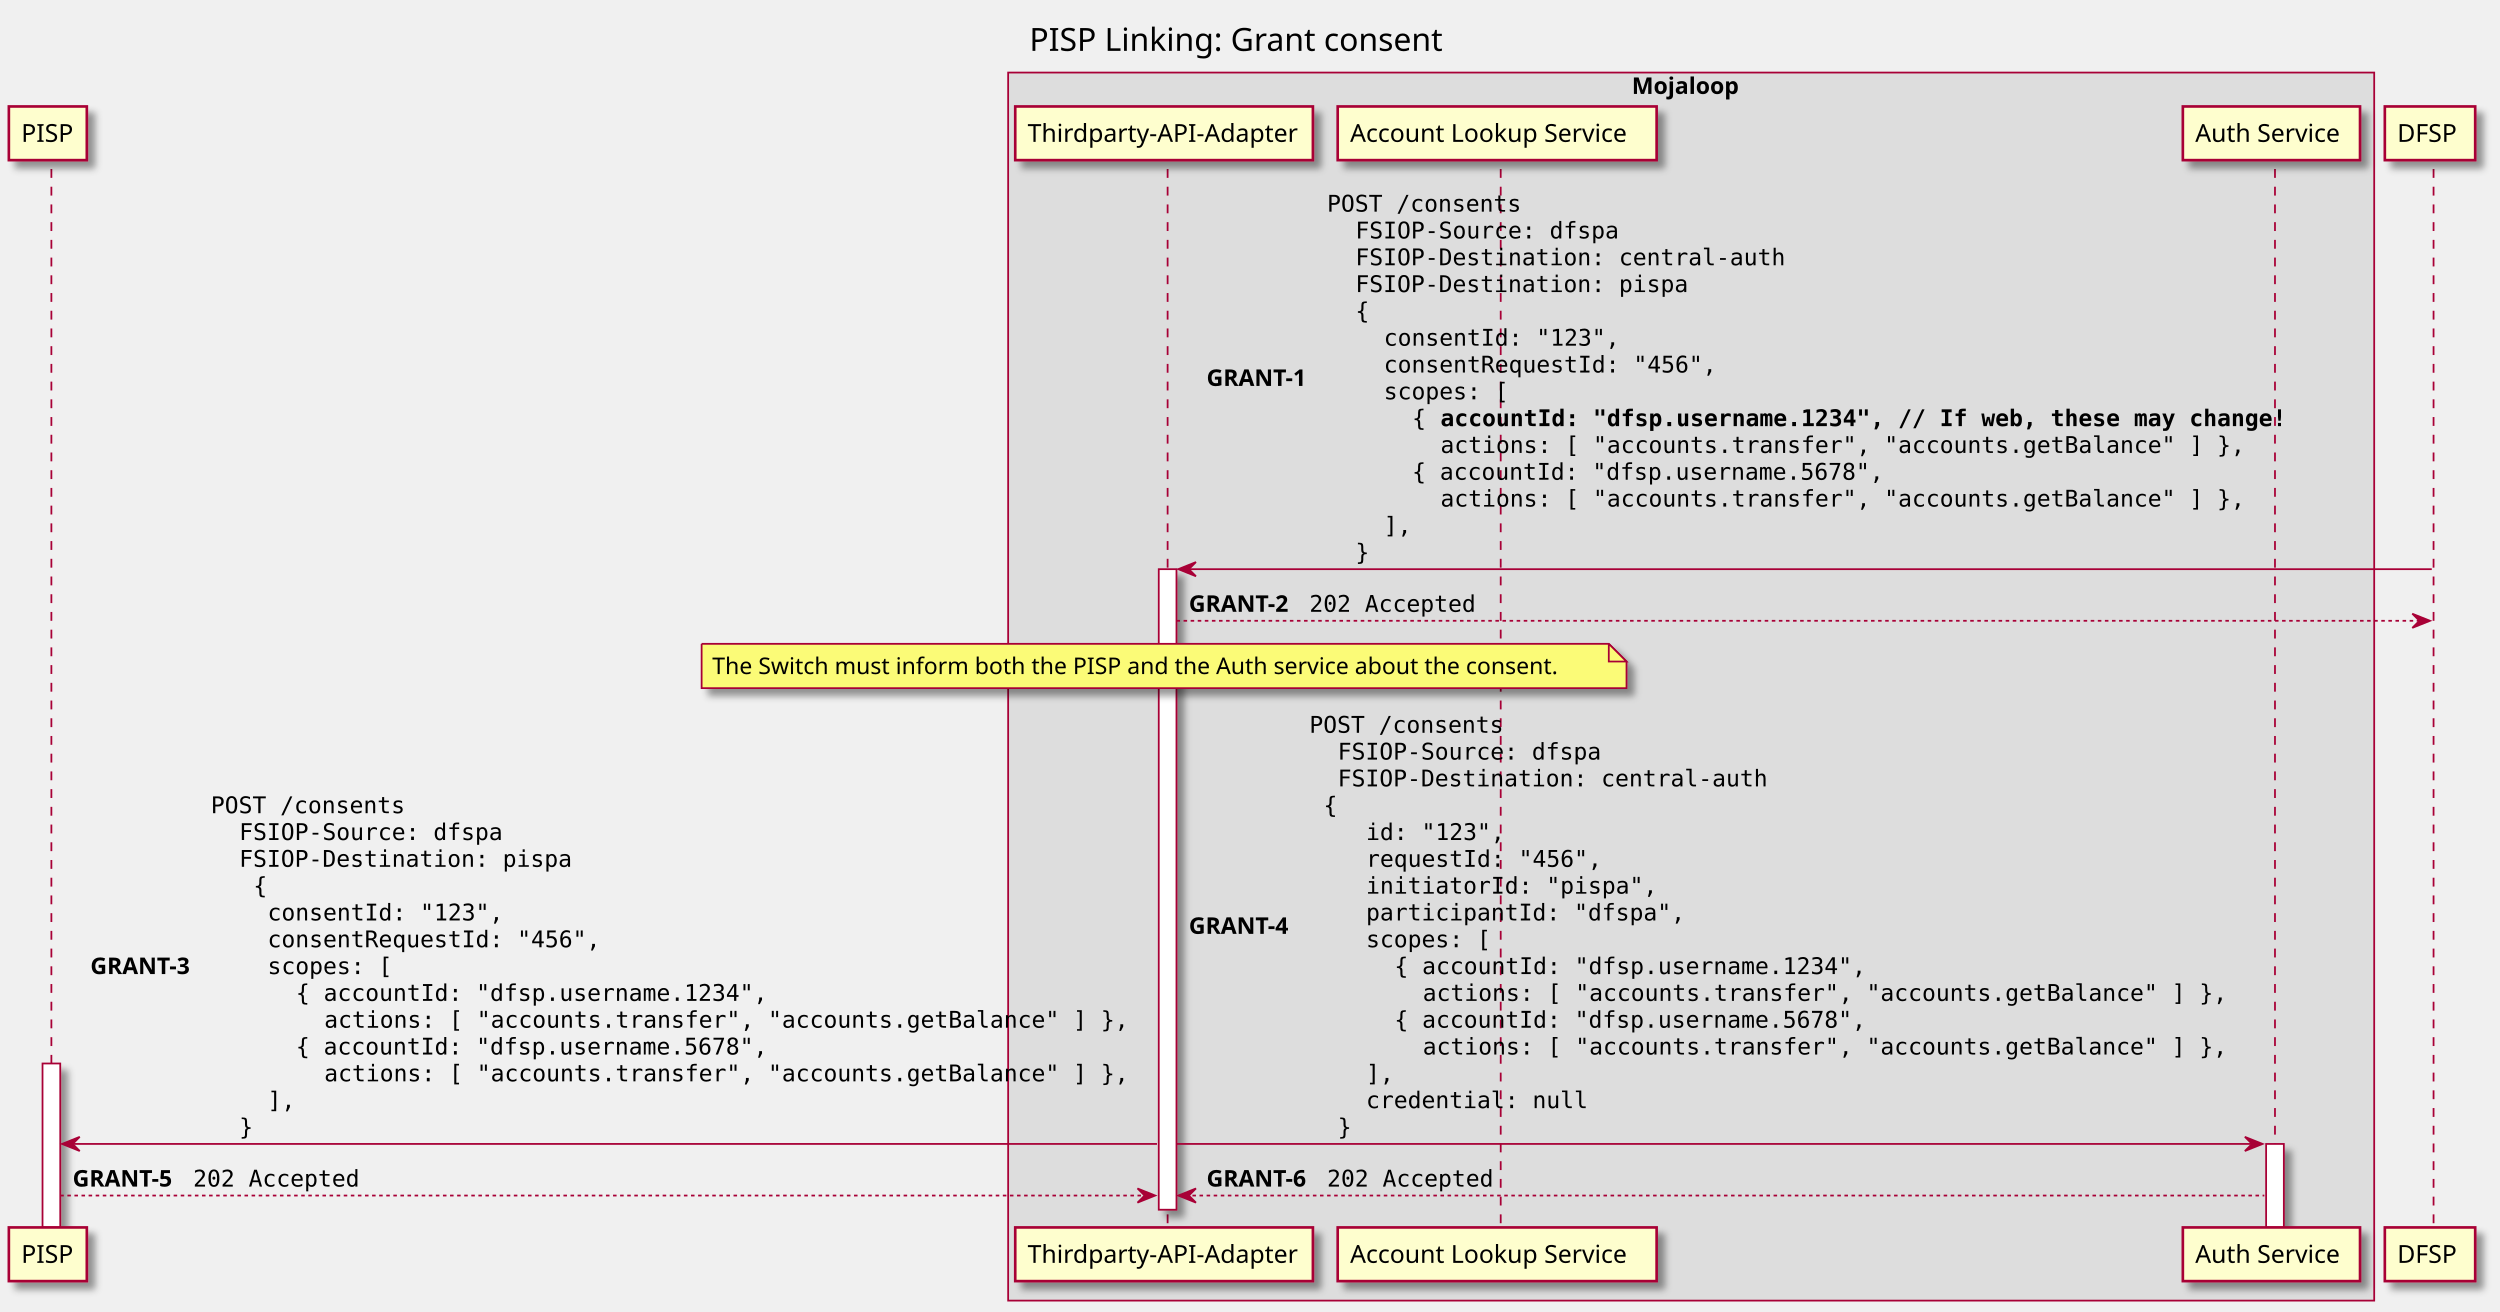
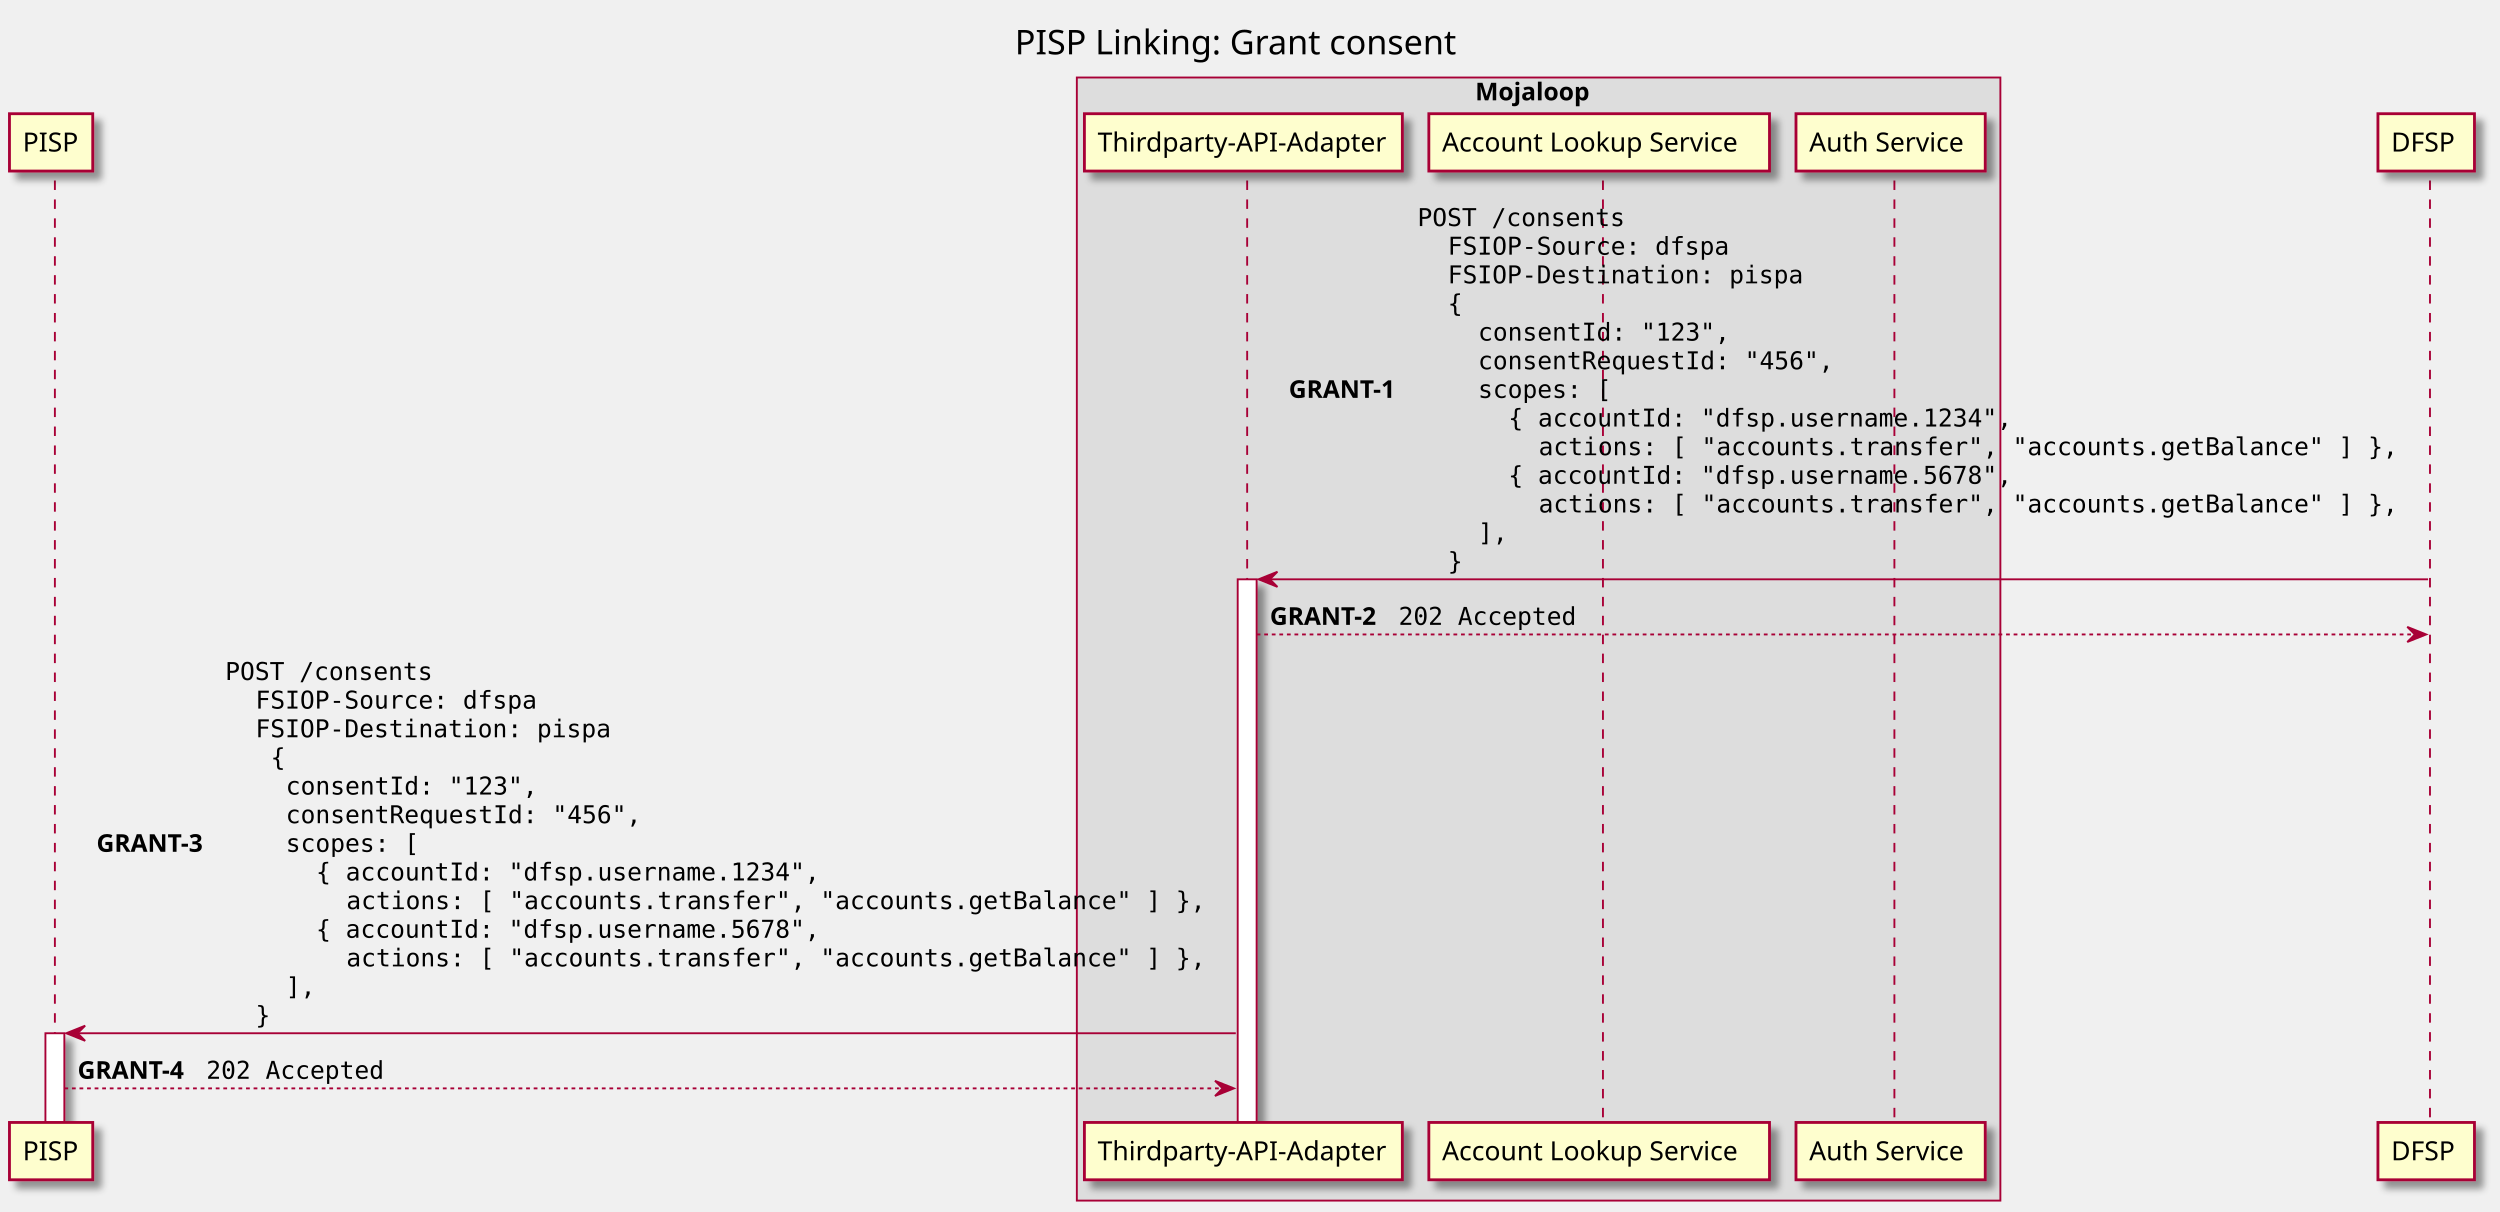
- <svg xmlns="http://www.w3.org/2000/svg" height="740" preserveAspectRatio="none" style="width:1411px;height:740px" width="1411">
+ <svg xmlns="http://www.w3.org/2000/svg" height="640" preserveAspectRatio="none" style="width:1321px;height:640px" width="1321">
  <defs>
    <filter height="300%" id="a" width="300%" x="-1" y="-1">
      <feGaussianBlur result="blurOut" stdDeviation="2" />
      <feColorMatrix in="blurOut" result="blurOut2" values="0 0 0 0 0 0 0 0 0 0 0 0 0 0 0 0 0 0 .4 0" />
      <feOffset dx="4" dy="4" in="blurOut2" result="blurOut3" />
      <feBlend in="SourceGraphic" in2="blurOut3" />
    </filter>
  </defs>
-   <path fill="#DDD" stroke="#a80036" d="M569 40.953h771v693.109H569z" />
-   <text font-family="sans-serif" font-size="13" font-weight="bold" lengthAdjust="spacingAndGlyphs" textLength="67" x="921" y="53.02">
+   <path fill="#DDD" stroke="#a80036" d="M569 40.953h488v593.445H569z" />
+   <text font-family="sans-serif" font-size="13" font-weight="bold" lengthAdjust="spacingAndGlyphs" textLength="67" x="779.5" y="53.02">
    Mojaloop
  </text>
-   <text font-family="sans-serif" font-size="18" lengthAdjust="spacingAndGlyphs" textLength="244" x="581" y="28.708">
+   <text font-family="sans-serif" font-size="18" lengthAdjust="spacingAndGlyphs" textLength="244" x="536.25" y="28.708">
    PISP Linking: Grant consent
  </text>
-   <path stroke="#a80036" stroke-dasharray="5,5" d="M29 95.383v597.383" />
-   <path fill="#FFF" filter="url(#a)" stroke="#a80036" d="M24 600.234h10v92.531H24z" />
-   <path stroke="#a80036" stroke-dasharray="5,5" d="M659 95.383v597.383" />
-   <path fill="#FFF" filter="url(#a)" stroke="#a80036" d="M654 321.242h10v361.523h-10z" />
-   <path stroke="#a80036" stroke-dasharray="5,5" d="M847 95.383v597.383M1284 95.383v597.383" />
-   <path fill="#FFF" filter="url(#a)" stroke="#a80036" d="M1279 645.633h10v47.133h-10z" />
-   <path stroke="#a80036" stroke-dasharray="5,5" d="M1373.5 95.383v597.383" />
+   <path stroke="#a80036" stroke-dasharray="5,5" d="M29 95.383v497.719" />
+   <path fill="#FFF" filter="url(#a)" stroke="#a80036" d="M24 545.969h10v47.133H24z" />
+   <path stroke="#a80036" stroke-dasharray="5,5" d="M659 95.383v497.719" />
+   <path fill="#FFF" filter="url(#a)" stroke="#a80036" d="M654 306.109h10v286.992h-10z" />
+   <path stroke="#a80036" stroke-dasharray="5,5" d="M847 95.383v497.719M1001 95.383v497.719M1284 95.383v497.719" />
  <path fill="#FEFECE" filter="url(#a)" stroke="#a80036" stroke-width="1.5" d="M5 60.086h44v30.297H5z" />
  <text font-family="sans-serif" font-size="14" lengthAdjust="spacingAndGlyphs" textLength="30" x="12" y="80.081">
    PISP
  </text>
  <path fill="#FEFECE" filter="url(#a)" stroke="#a80036" stroke-width="1.5" d="M573 60.086h168v30.297H573z" />
  <text font-family="sans-serif" font-size="14" lengthAdjust="spacingAndGlyphs" textLength="154" x="580" y="80.081">
    Thirdparty-API-Adapter
  </text>
  <path fill="#FEFECE" filter="url(#a)" stroke="#a80036" stroke-width="1.5" d="M755 60.086h180v30.297H755z" />
  <text font-family="sans-serif" font-size="14" lengthAdjust="spacingAndGlyphs" textLength="166" x="762" y="80.081">
    Account Lookup Service
  </text>
-   <path fill="#FEFECE" filter="url(#a)" stroke="#a80036" stroke-width="1.5" d="M1232 60.086h100v30.297h-100z" />
-   <text font-family="sans-serif" font-size="14" lengthAdjust="spacingAndGlyphs" textLength="86" x="1239" y="80.081">
+   <path fill="#FEFECE" filter="url(#a)" stroke="#a80036" stroke-width="1.5" d="M949 60.086h100v30.297H949z" />
+   <text font-family="sans-serif" font-size="14" lengthAdjust="spacingAndGlyphs" textLength="86" x="956" y="80.081">
    Auth Service
  </text>
-   <path fill="#FEFECE" filter="url(#a)" stroke="#a80036" stroke-width="1.5" d="M1346 60.086h51v30.297h-51z" />
-   <text font-family="sans-serif" font-size="14" lengthAdjust="spacingAndGlyphs" textLength="37" x="1353" y="80.081">
+   <path fill="#FEFECE" filter="url(#a)" stroke="#a80036" stroke-width="1.5" d="M1256.5 60.086h51v30.297h-51z" />
+   <text font-family="sans-serif" font-size="14" lengthAdjust="spacingAndGlyphs" textLength="37" x="1263.5" y="80.081">
    DFSP
  </text>
-   <path fill="#FEFECE" filter="url(#a)" stroke="#a80036" stroke-width="1.5" d="M5 692.766h44v30.297H5z" />
-   <text font-family="sans-serif" font-size="14" lengthAdjust="spacingAndGlyphs" textLength="30" x="12" y="712.761">
+   <path fill="#FEFECE" filter="url(#a)" stroke="#a80036" stroke-width="1.5" d="M5 593.102h44v30.297H5z" />
+   <text font-family="sans-serif" font-size="14" lengthAdjust="spacingAndGlyphs" textLength="30" x="12" y="613.097">
    PISP
  </text>
-   <path fill="#FEFECE" filter="url(#a)" stroke="#a80036" stroke-width="1.5" d="M573 692.766h168v30.297H573z" />
-   <text font-family="sans-serif" font-size="14" lengthAdjust="spacingAndGlyphs" textLength="154" x="580" y="712.761">
+   <path fill="#FEFECE" filter="url(#a)" stroke="#a80036" stroke-width="1.5" d="M573 593.102h168v30.297H573z" />
+   <text font-family="sans-serif" font-size="14" lengthAdjust="spacingAndGlyphs" textLength="154" x="580" y="613.097">
    Thirdparty-API-Adapter
  </text>
-   <path fill="#FEFECE" filter="url(#a)" stroke="#a80036" stroke-width="1.5" d="M755 692.766h180v30.297H755z" />
-   <text font-family="sans-serif" font-size="14" lengthAdjust="spacingAndGlyphs" textLength="166" x="762" y="712.761">
+   <path fill="#FEFECE" filter="url(#a)" stroke="#a80036" stroke-width="1.5" d="M755 593.102h180v30.297H755z" />
+   <text font-family="sans-serif" font-size="14" lengthAdjust="spacingAndGlyphs" textLength="166" x="762" y="613.097">
    Account Lookup Service
  </text>
-   <path fill="#FEFECE" filter="url(#a)" stroke="#a80036" stroke-width="1.5" d="M1232 692.766h100v30.297h-100z" />
-   <text font-family="sans-serif" font-size="14" lengthAdjust="spacingAndGlyphs" textLength="86" x="1239" y="712.761">
+   <path fill="#FEFECE" filter="url(#a)" stroke="#a80036" stroke-width="1.5" d="M949 593.102h100v30.297H949z" />
+   <text font-family="sans-serif" font-size="14" lengthAdjust="spacingAndGlyphs" textLength="86" x="956" y="613.097">
    Auth Service
  </text>
-   <path fill="#FEFECE" filter="url(#a)" stroke="#a80036" stroke-width="1.5" d="M1346 692.766h51v30.297h-51z" />
-   <text font-family="sans-serif" font-size="14" lengthAdjust="spacingAndGlyphs" textLength="37" x="1353" y="712.761">
+   <path fill="#FEFECE" filter="url(#a)" stroke="#a80036" stroke-width="1.5" d="M1256.5 593.102h51v30.297h-51z" />
+   <text font-family="sans-serif" font-size="14" lengthAdjust="spacingAndGlyphs" textLength="37" x="1263.5" y="613.097">
    DFSP
  </text>
-   <path fill="#A80036" stroke="#a80036" d="M675 317.242l-10 4 10 4-4-4z" />
-   <path stroke="#a80036" d="M669 321.242h703.5" />
-   <text font-family="sans-serif" font-size="13" font-weight="bold" lengthAdjust="spacingAndGlyphs" textLength="64" x="681" y="217.813">
+   <path fill="#A80036" stroke="#a80036" d="M675 302.11l-10 4 10 4-4-4z" />
+   <path stroke="#a80036" d="M669 306.109h614" />
+   <text font-family="sans-serif" font-size="13" font-weight="bold" lengthAdjust="spacingAndGlyphs" textLength="64" x="681" y="210.247">
    GRANT-1
  </text>
  <text font-family="monospace" font-size="13" lengthAdjust="spacingAndGlyphs" textLength="112" x="749" y="119.45">
    POST /consents
  </text>
  <text font-family="monospace" font-size="13" lengthAdjust="spacingAndGlyphs" textLength="152" x="765" y="134.583">
    FSIOP-Source: dfspa
  </text>
-   <text font-family="monospace" font-size="13" lengthAdjust="spacingAndGlyphs" textLength="248" x="765" y="149.715">
-     FSIOP-Destination: central-auth
-   </text>
-   <text font-family="monospace" font-size="13" lengthAdjust="spacingAndGlyphs" textLength="192" x="765" y="164.848">
+   <text font-family="monospace" font-size="13" lengthAdjust="spacingAndGlyphs" textLength="192" x="765" y="149.715">
    FSIOP-Destination: pispa
  </text>
-   <text font-family="monospace" font-size="13" lengthAdjust="spacingAndGlyphs" textLength="8" x="765" y="179.981">
+   <text font-family="monospace" font-size="13" lengthAdjust="spacingAndGlyphs" textLength="8" x="765" y="164.848">
    {
  </text>
-   <text font-family="monospace" font-size="13" lengthAdjust="spacingAndGlyphs" textLength="136" x="781" y="195.114">
+   <text font-family="monospace" font-size="13" lengthAdjust="spacingAndGlyphs" textLength="136" x="781" y="179.981">
    consentId: "123",
  </text>
-   <text font-family="monospace" font-size="13" lengthAdjust="spacingAndGlyphs" textLength="192" x="781" y="210.247">
+   <text font-family="monospace" font-size="13" lengthAdjust="spacingAndGlyphs" textLength="192" x="781" y="195.114">
    consentRequestId: "456",
  </text>
-   <text font-family="monospace" font-size="13" lengthAdjust="spacingAndGlyphs" textLength="72" x="781" y="225.379">
+   <text font-family="monospace" font-size="13" lengthAdjust="spacingAndGlyphs" textLength="72" x="781" y="210.247">
    scopes: [
  </text>
-   <text font-family="monospace" font-size="13" lengthAdjust="spacingAndGlyphs" textLength="8" x="797" y="240.512">
+   <text font-family="monospace" font-size="13" lengthAdjust="spacingAndGlyphs" textLength="272" x="797" y="225.379">
+     { accountId: "dfsp.username.1234",
+   </text>
+   <text font-family="monospace" font-size="13" lengthAdjust="spacingAndGlyphs" textLength="464" x="813" y="240.512">
+     actions: [ "accounts.transfer", "accounts.getBalance" ] },
+   </text>
+   <text font-family="monospace" font-size="13" lengthAdjust="spacingAndGlyphs" textLength="272" x="797" y="255.645">
+     { accountId: "dfsp.username.5678",
+   </text>
+   <text font-family="monospace" font-size="13" lengthAdjust="spacingAndGlyphs" textLength="464" x="813" y="270.778">
+     actions: [ "accounts.transfer", "accounts.getBalance" ] },
+   </text>
+   <text font-family="monospace" font-size="13" lengthAdjust="spacingAndGlyphs" textLength="16" x="781" y="285.911">
+     ],
+   </text>
+   <text font-family="monospace" font-size="13" lengthAdjust="spacingAndGlyphs" textLength="8" x="765" y="301.043">
+     }
+   </text>
+   <path fill="#A80036" stroke="#a80036" d="M1272 331.242l10 4-10 4 4-4z" />
+   <path stroke="#a80036" stroke-dasharray="2,2" d="M664 335.242h614" />
+   <text font-family="sans-serif" font-size="13" font-weight="bold" lengthAdjust="spacingAndGlyphs" textLength="64" x="671" y="330.176">
+     GRANT-2
+   </text>
+   <text font-family="monospace" font-size="13" lengthAdjust="spacingAndGlyphs" textLength="96" x="739" y="330.176">
+     202 Accepted
+   </text>
+   <path fill="#A80036" stroke="#a80036" d="M45 541.969l-10 4 10 4-4-4z" />
+   <path stroke="#a80036" d="M39 545.969h614" />
+   <text font-family="sans-serif" font-size="13" font-weight="bold" lengthAdjust="spacingAndGlyphs" textLength="64" x="51" y="450.106">
+     GRANT-3
+   </text>
+   <text font-family="monospace" font-size="13" lengthAdjust="spacingAndGlyphs" textLength="112" x="119" y="359.309">
+     POST /consents
+   </text>
+   <text font-family="monospace" font-size="13" lengthAdjust="spacingAndGlyphs" textLength="152" x="135" y="374.442">
+     FSIOP-Source: dfspa
+   </text>
+   <text font-family="monospace" font-size="13" lengthAdjust="spacingAndGlyphs" textLength="192" x="135" y="389.575">
+     FSIOP-Destination: pispa
+   </text>
+   <text font-family="monospace" font-size="13" lengthAdjust="spacingAndGlyphs" textLength="8" x="143" y="404.707">
    {
  </text>
-   <text font-family="monospace" font-size="13" font-weight="bold" lengthAdjust="spacingAndGlyphs" textLength="488" x="813" y="240.512">
-     accountId: "dfsp.username.1234", // If web, these may change!
+   <text font-family="monospace" font-size="13" lengthAdjust="spacingAndGlyphs" textLength="136" x="151" y="419.84">
+     consentId: "123",
  </text>
-   <text font-family="monospace" font-size="13" lengthAdjust="spacingAndGlyphs" textLength="464" x="813" y="255.645">
+   <text font-family="monospace" font-size="13" lengthAdjust="spacingAndGlyphs" textLength="192" x="151" y="434.973">
+     consentRequestId: "456",
+   </text>
+   <text font-family="monospace" font-size="13" lengthAdjust="spacingAndGlyphs" textLength="72" x="151" y="450.106">
+     scopes: [
+   </text>
+   <text font-family="monospace" font-size="13" lengthAdjust="spacingAndGlyphs" textLength="272" x="167" y="465.239">
+     { accountId: "dfsp.username.1234",
+   </text>
+   <text font-family="monospace" font-size="13" lengthAdjust="spacingAndGlyphs" textLength="464" x="183" y="480.372">
    actions: [ "accounts.transfer", "accounts.getBalance" ] },
  </text>
-   <text font-family="monospace" font-size="13" lengthAdjust="spacingAndGlyphs" textLength="272" x="797" y="270.778">
+   <text font-family="monospace" font-size="13" lengthAdjust="spacingAndGlyphs" textLength="272" x="167" y="495.504">
    { accountId: "dfsp.username.5678",
  </text>
-   <text font-family="monospace" font-size="13" lengthAdjust="spacingAndGlyphs" textLength="464" x="813" y="285.911">
+   <text font-family="monospace" font-size="13" lengthAdjust="spacingAndGlyphs" textLength="464" x="183" y="510.637">
    actions: [ "accounts.transfer", "accounts.getBalance" ] },
  </text>
-   <text font-family="monospace" font-size="13" lengthAdjust="spacingAndGlyphs" textLength="16" x="781" y="301.043">
+   <text font-family="monospace" font-size="13" lengthAdjust="spacingAndGlyphs" textLength="16" x="151" y="525.77">
    ],
  </text>
-   <text font-family="monospace" font-size="13" lengthAdjust="spacingAndGlyphs" textLength="8" x="765" y="316.176">
+   <text font-family="monospace" font-size="13" lengthAdjust="spacingAndGlyphs" textLength="8" x="135" y="540.903">
    }
  </text>
-   <path fill="#A80036" stroke="#a80036" d="M1361.5 346.375l10 4-10 4 4-4z" />
-   <path stroke="#a80036" stroke-dasharray="2,2" d="M664 350.375h703.5" />
-   <text font-family="sans-serif" font-size="13" font-weight="bold" lengthAdjust="spacingAndGlyphs" textLength="64" x="671" y="345.309">
-     GRANT-2
-   </text>
-   <text font-family="monospace" font-size="13" lengthAdjust="spacingAndGlyphs" textLength="96" x="739" y="345.309">
-     202 Accepted
-   </text>
-   <path d="M396 363.375v25h522v-15l-10-10H396" fill="#FBFB77" filter="url(#a)" stroke="#a80036" />
-   <path d="M908 363.375v10h10l-10-10" fill="#FBFB77" stroke="#a80036" />
-   <text font-family="sans-serif" font-size="13" lengthAdjust="spacingAndGlyphs" textLength="501" x="402" y="380.442">
-     The Switch must inform both the PISP and the Auth service about the consent.
-   </text>
-   <path fill="#A80036" stroke="#a80036" d="M45 641.633l-10 4 10 4-4-4z" />
-   <path stroke="#a80036" d="M39 645.633h614" />
-   <text font-family="sans-serif" font-size="13" font-weight="bold" lengthAdjust="spacingAndGlyphs" textLength="64" x="51" y="549.77">
-     GRANT-3
-   </text>
-   <text font-family="monospace" font-size="13" lengthAdjust="spacingAndGlyphs" textLength="112" x="119" y="458.973">
-     POST /consents
-   </text>
-   <text font-family="monospace" font-size="13" lengthAdjust="spacingAndGlyphs" textLength="152" x="135" y="474.106">
-     FSIOP-Source: dfspa
-   </text>
-   <text font-family="monospace" font-size="13" lengthAdjust="spacingAndGlyphs" textLength="192" x="135" y="489.239">
-     FSIOP-Destination: pispa
-   </text>
-   <text font-family="monospace" font-size="13" lengthAdjust="spacingAndGlyphs" textLength="8" x="143" y="504.372">
-     {
-   </text>
-   <text font-family="monospace" font-size="13" lengthAdjust="spacingAndGlyphs" textLength="136" x="151" y="519.504">
-     consentId: "123",
-   </text>
-   <text font-family="monospace" font-size="13" lengthAdjust="spacingAndGlyphs" textLength="192" x="151" y="534.637">
-     consentRequestId: "456",
-   </text>
-   <text font-family="monospace" font-size="13" lengthAdjust="spacingAndGlyphs" textLength="72" x="151" y="549.77">
-     scopes: [
-   </text>
-   <text font-family="monospace" font-size="13" lengthAdjust="spacingAndGlyphs" textLength="272" x="167" y="564.903">
-     { accountId: "dfsp.username.1234",
-   </text>
-   <text font-family="monospace" font-size="13" lengthAdjust="spacingAndGlyphs" textLength="464" x="183" y="580.036">
-     actions: [ "accounts.transfer", "accounts.getBalance" ] },
-   </text>
-   <text font-family="monospace" font-size="13" lengthAdjust="spacingAndGlyphs" textLength="272" x="167" y="595.168">
-     { accountId: "dfsp.username.5678",
-   </text>
-   <text font-family="monospace" font-size="13" lengthAdjust="spacingAndGlyphs" textLength="464" x="183" y="610.301">
-     actions: [ "accounts.transfer", "accounts.getBalance" ] },
-   </text>
-   <text font-family="monospace" font-size="13" lengthAdjust="spacingAndGlyphs" textLength="16" x="151" y="625.434">
-     ],
-   </text>
-   <text font-family="monospace" font-size="13" lengthAdjust="spacingAndGlyphs" textLength="8" x="135" y="640.567">
-     }
-   </text>
-   <path fill="#A80036" stroke="#a80036" d="M1267 641.633l10 4-10 4 4-4z" />
-   <path stroke="#a80036" d="M664 645.633h609" />
-   <text font-family="sans-serif" font-size="13" font-weight="bold" lengthAdjust="spacingAndGlyphs" textLength="64" x="671" y="527.071">
+   <path fill="#A80036" stroke="#a80036" d="M642 571.102l10 4-10 4 4-4z" />
+   <path stroke="#a80036" stroke-dasharray="2,2" d="M34 575.102h614" />
+   <text font-family="sans-serif" font-size="13" font-weight="bold" lengthAdjust="spacingAndGlyphs" textLength="64" x="41" y="570.036">
    GRANT-4
  </text>
-   <text font-family="monospace" font-size="13" lengthAdjust="spacingAndGlyphs" textLength="112" x="739" y="413.575">
-     POST /consents
-   </text>
-   <text font-family="monospace" font-size="13" lengthAdjust="spacingAndGlyphs" textLength="152" x="755" y="428.707">
-     FSIOP-Source: dfspa
-   </text>
-   <text font-family="monospace" font-size="13" lengthAdjust="spacingAndGlyphs" textLength="248" x="755" y="443.84">
-     FSIOP-Destination: central-auth
-   </text>
-   <text font-family="monospace" font-size="13" lengthAdjust="spacingAndGlyphs" textLength="8" x="747" y="458.973">
-     {
-   </text>
-   <text font-family="monospace" font-size="13" lengthAdjust="spacingAndGlyphs" textLength="80" x="771" y="474.106">
-     id: "123",
-   </text>
-   <text font-family="monospace" font-size="13" lengthAdjust="spacingAndGlyphs" textLength="136" x="771" y="489.239">
-     requestId: "456",
-   </text>
-   <text font-family="monospace" font-size="13" lengthAdjust="spacingAndGlyphs" textLength="168" x="771" y="504.372">
-     initiatorId: "pispa",
-   </text>
-   <text font-family="monospace" font-size="13" lengthAdjust="spacingAndGlyphs" textLength="184" x="771" y="519.504">
-     participantId: "dfspa",
-   </text>
-   <text font-family="monospace" font-size="13" lengthAdjust="spacingAndGlyphs" textLength="72" x="771" y="534.637">
-     scopes: [
-   </text>
-   <text font-family="monospace" font-size="13" lengthAdjust="spacingAndGlyphs" textLength="272" x="787" y="549.77">
-     { accountId: "dfsp.username.1234",
-   </text>
-   <text font-family="monospace" font-size="13" lengthAdjust="spacingAndGlyphs" textLength="464" x="803" y="564.903">
-     actions: [ "accounts.transfer", "accounts.getBalance" ] },
-   </text>
-   <text font-family="monospace" font-size="13" lengthAdjust="spacingAndGlyphs" textLength="272" x="787" y="580.036">
-     { accountId: "dfsp.username.5678",
-   </text>
-   <text font-family="monospace" font-size="13" lengthAdjust="spacingAndGlyphs" textLength="464" x="803" y="595.168">
-     actions: [ "accounts.transfer", "accounts.getBalance" ] },
-   </text>
-   <text font-family="monospace" font-size="13" lengthAdjust="spacingAndGlyphs" textLength="16" x="771" y="610.301">
-     ],
-   </text>
-   <text font-family="monospace" font-size="13" lengthAdjust="spacingAndGlyphs" textLength="128" x="771" y="625.434">
-     credential: null
-   </text>
-   <text font-family="monospace" font-size="13" lengthAdjust="spacingAndGlyphs" textLength="8" x="755" y="640.567">
-     }
-   </text>
-   <path fill="#A80036" stroke="#a80036" d="M642 670.766l10 4-10 4 4-4z" />
-   <path stroke="#a80036" stroke-dasharray="2,2" d="M34 674.766h614" />
-   <text font-family="sans-serif" font-size="13" font-weight="bold" lengthAdjust="spacingAndGlyphs" textLength="64" x="41" y="669.7">
-     GRANT-5
-   </text>
-   <text font-family="monospace" font-size="13" lengthAdjust="spacingAndGlyphs" textLength="96" x="109" y="669.7">
-     202 Accepted
-   </text>
-   <path fill="#A80036" stroke="#a80036" d="M675 670.766l-10 4 10 4-4-4z" />
-   <path stroke="#a80036" stroke-dasharray="2,2" d="M669 674.766h609" />
-   <text font-family="sans-serif" font-size="13" font-weight="bold" lengthAdjust="spacingAndGlyphs" textLength="64" x="681" y="669.7">
-     GRANT-6
-   </text>
-   <text font-family="monospace" font-size="13" lengthAdjust="spacingAndGlyphs" textLength="96" x="749" y="669.7">
+   <text font-family="monospace" font-size="13" lengthAdjust="spacingAndGlyphs" textLength="96" x="109" y="570.036">
    202 Accepted
  </text>
</svg>
